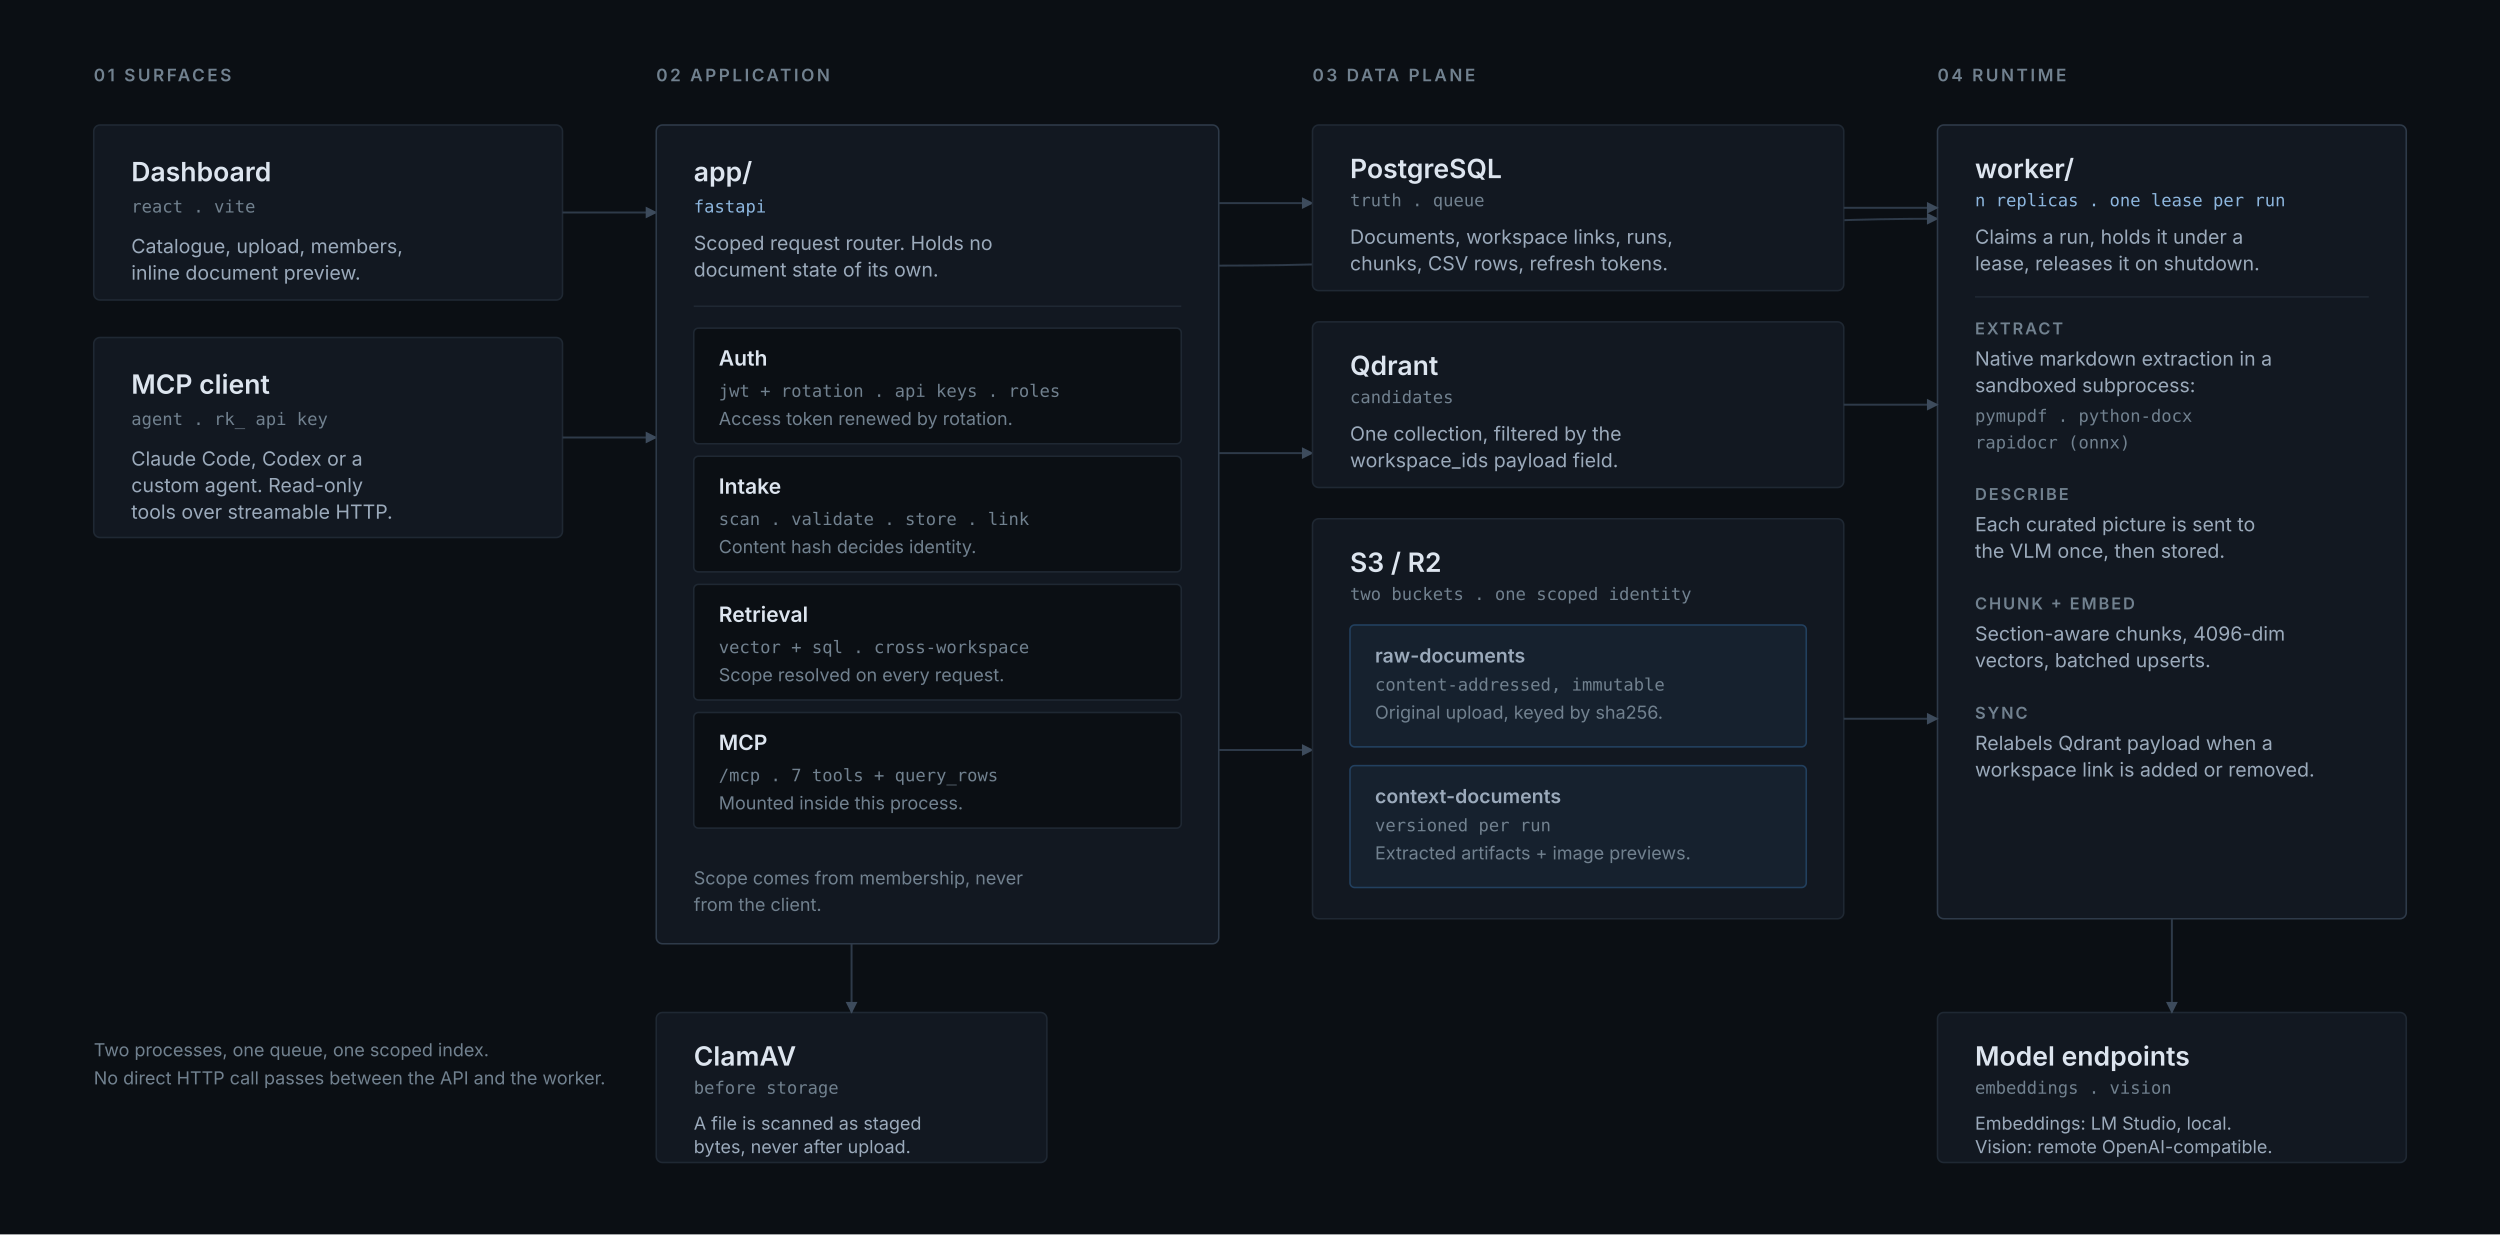
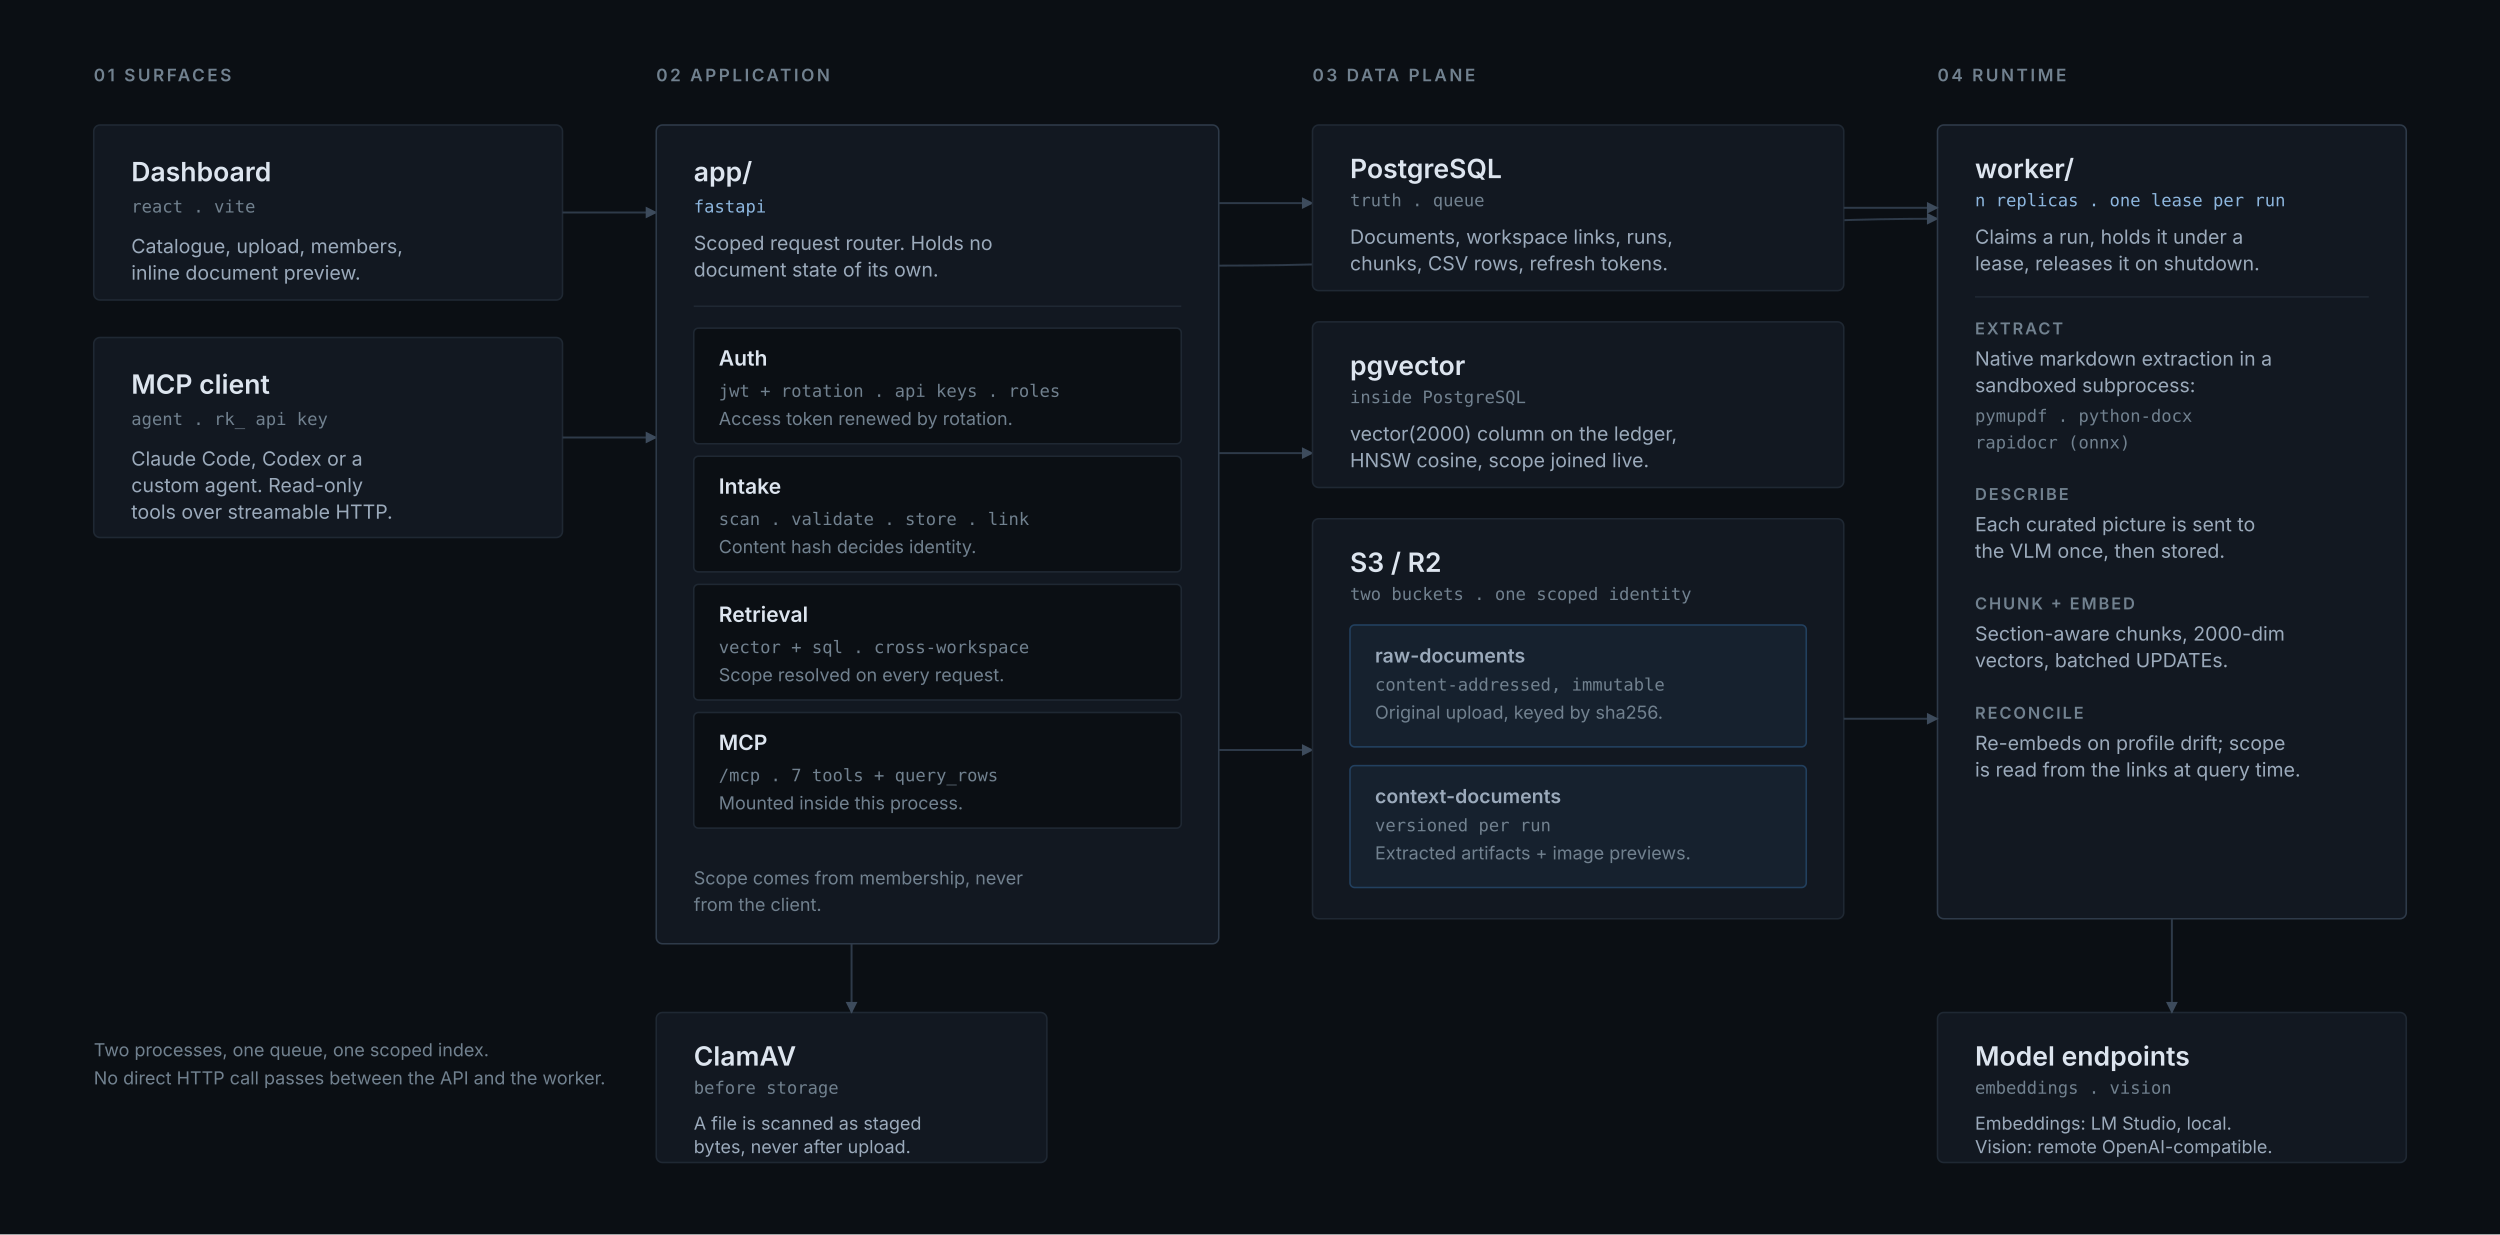
<svg xmlns="http://www.w3.org/2000/svg" width="1600" height="790" viewBox="0 0 1600 790" font-family="Inter, -apple-system, Segoe UI, Roboto, sans-serif">
  <defs>
    <marker id="arrow" viewBox="0 0 10 10" refX="9" refY="5" markerWidth="6" markerHeight="6" orient="auto-start-reverse">
      <path d="M0 0 L10 5 L0 10 z" fill="#3d4b5c" />
    </marker>
    <style>
      .bg { fill: #0b0f14; }
      .card { fill: #121821; stroke: #1f2833; stroke-width: 1; }
      .card-strong { fill: #121821; stroke: #2e3a49; stroke-width: 1; }
      .inner { fill: #0b0f14; stroke: #1f2833; stroke-width: 1; }
      .accent-fill { fill: #16212e; stroke: #22405f; }
      .label { fill: #71818f; font-size: 11px; font-weight: 600; letter-spacing: 1.6px; }
      .title { fill: #dde5ef; font-size: 17px; font-weight: 600; }
      .sub { fill: #dde5ef; font-size: 13.5px; font-weight: 600; }
      .tag { fill: #71818f; font-size: 11px; font-family: monospace; }
      .tag-accent { fill: #8db6de; font-size: 11px; font-family: monospace; }
      .body { fill: #9baabb; font-size: 12.5px; }
      .body-sm { fill: #9baabb; font-size: 11.5px; }
      .faint { fill: #71818f; font-size: 11.5px; }
      .micro { fill: #71818f; font-size: 10.5px; font-weight: 600; letter-spacing: 1.2px; }
      .link { stroke: #2e3a49; stroke-width: 1.25; fill: none; }
      .divider { stroke: #1f2833; stroke-width: 1; }
    </style>
  </defs>
  <rect class="bg" width="1600" height="790" />
  <text class="label" x="60" y="52">01  SURFACES</text>
  <text class="label" x="420" y="52">02  APPLICATION</text>
  <text class="label" x="840" y="52">03  DATA PLANE</text>
  <text class="label" x="1240" y="52">04  RUNTIME</text>
  <rect class="card" x="60" y="80" width="300" height="112" rx="4" />
  <text class="title" x="84" y="116">Dashboard</text>
  <text class="tag" x="84" y="136">react . vite</text>
  <text class="body" x="84" y="162">Catalogue, upload, members,</text>
  <text class="body" x="84" y="179">inline document preview.</text>
  <rect class="card" x="60" y="216" width="300" height="128" rx="4" />
  <text class="title" x="84" y="252">MCP client</text>
  <text class="tag" x="84" y="272">agent . rk_ api key</text>
  <text class="body" x="84" y="298">Claude Code, Codex or a</text>
  <text class="body" x="84" y="315">custom agent. Read-only</text>
  <text class="body" x="84" y="332">tools over streamable HTTP.</text>
  <path class="link" d="M360 136 H420" marker-end="url(#arrow)" />
  <path class="link" d="M360 280 H420" marker-end="url(#arrow)" />
  <rect class="card-strong" x="420" y="80" width="360" height="524" rx="4" />
  <text class="title" x="444" y="116">app/</text>
  <text class="tag tag-accent" x="444" y="136">fastapi</text>
  <text class="body" x="444" y="160">Scoped request router. Holds no</text>
  <text class="body" x="444" y="177">document state of its own.</text>
  <line class="divider" x1="444" y1="196" x2="756" y2="196" />
  <rect class="inner" x="444" y="210" width="312" height="74" rx="3" />
  <text class="sub" x="460" y="234">Auth</text>
  <text class="tag" x="460" y="254">jwt + rotation . api keys . roles</text>
  <text class="faint" x="460" y="272">Access token renewed by rotation.</text>
  <rect class="inner" x="444" y="292" width="312" height="74" rx="3" />
  <text class="sub" x="460" y="316">Intake</text>
  <text class="tag" x="460" y="336">scan . validate . store . link</text>
  <text class="faint" x="460" y="354">Content hash decides identity.</text>
  <rect class="inner" x="444" y="374" width="312" height="74" rx="3" />
  <text class="sub" x="460" y="398">Retrieval</text>
  <text class="tag" x="460" y="418">vector + sql . cross-workspace</text>
  <text class="faint" x="460" y="436">Scope resolved on every request.</text>
  <rect class="inner" x="444" y="456" width="312" height="74" rx="3" />
  <text class="sub" x="460" y="480">MCP</text>
  <text class="tag" x="460" y="500">/mcp . 7 tools + query_rows</text>
  <text class="faint" x="460" y="518">Mounted inside this process.</text>
  <text class="faint" x="444" y="566">Scope comes from membership, never</text>
  <text class="faint" x="444" y="583">from the client.</text>
  <path class="link" d="M780 130 H840" marker-end="url(#arrow)" />
  <path class="link" d="M780 290 H840" marker-end="url(#arrow)" />
  <path class="link" d="M780 480 H840" marker-end="url(#arrow)" />
  <path class="link" d="M780 170 C 1010 170 1030 140 1240 140" marker-end="url(#arrow)" />
  <text class="faint" x="900" y="132" font-size="10.5">via postgres queue</text>
  <rect class="card" x="840" y="80" width="340" height="106" rx="4" />
  <text class="title" x="864" y="114">PostgreSQL</text>
  <text class="tag" x="864" y="132">truth . queue</text>
  <text class="body" x="864" y="156">Documents, workspace links, runs,</text>
  <text class="body" x="864" y="173">chunks, CSV rows, refresh tokens.</text>
  <rect class="card" x="840" y="206" width="340" height="106" rx="4" />
-   <text class="title" x="864" y="240">Qdrant</text>
-   <text class="tag" x="864" y="258">candidates</text>
-   <text class="body" x="864" y="282">One collection, filtered by the</text>
-   <text class="body" x="864" y="299">workspace_ids payload field.</text>
+   <text class="title" x="864" y="240">pgvector</text>
+   <text class="tag" x="864" y="258">inside PostgreSQL</text>
+   <text class="body" x="864" y="282">vector(2000) column on the ledger,</text>
+   <text class="body" x="864" y="299">HNSW cosine, scope joined live.</text>
  <rect class="card" x="840" y="332" width="340" height="256" rx="4" />
  <text class="title" x="864" y="366">S3 / R2</text>
  <text class="tag" x="864" y="384">two buckets . one scoped identity</text>
  <rect class="accent-fill" x="864" y="400" width="292" height="78" rx="3" />
  <text class="body" x="880" y="424" font-weight="600" fill="#dde5ef" font-size="12.5">raw-documents</text>
  <text class="tag" x="880" y="442">content-addressed, immutable</text>
  <text class="faint" x="880" y="460">Original upload, keyed by sha256.</text>
  <rect class="accent-fill" x="864" y="490" width="292" height="78" rx="3" />
  <text class="body" x="880" y="514" font-weight="600" fill="#dde5ef" font-size="12.5">context-documents</text>
  <text class="tag" x="880" y="532">versioned per run</text>
  <text class="faint" x="880" y="550">Extracted artifacts + image previews.</text>
  <rect class="card-strong" x="1240" y="80" width="300" height="508" rx="4" />
  <text class="title" x="1264" y="114">worker/</text>
  <text class="tag tag-accent" x="1264" y="132">n replicas . one lease per run</text>
  <text class="body" x="1264" y="156">Claims a run, holds it under a</text>
  <text class="body" x="1264" y="173">lease, releases it on shutdown.</text>
  <line class="divider" x1="1264" y1="190" x2="1516" y2="190" />
  <text class="micro" x="1264" y="214">EXTRACT</text>
  <text class="body" x="1264" y="234">Native markdown extraction in a</text>
  <text class="body" x="1264" y="251">sandboxed subprocess:</text>
  <text class="tag" x="1264" y="270">pymupdf . python-docx</text>
  <text class="tag" x="1264" y="287">rapidocr (onnx)</text>
  <text class="micro" x="1264" y="320">DESCRIBE</text>
  <text class="body" x="1264" y="340">Each curated picture is sent to</text>
  <text class="body" x="1264" y="357">the VLM once, then stored.</text>
  <text class="micro" x="1264" y="390">CHUNK + EMBED</text>
-   <text class="body" x="1264" y="410">Section-aware chunks, 4096-dim</text>
-   <text class="body" x="1264" y="427">vectors, batched upserts.</text>
-   <text class="micro" x="1264" y="460">SYNC</text>
-   <text class="body" x="1264" y="480">Relabels Qdrant payload when a</text>
-   <text class="body" x="1264" y="497">workspace link is added or removed.</text>
+   <text class="body" x="1264" y="410">Section-aware chunks, 2000-dim</text>
+   <text class="body" x="1264" y="427">vectors, batched UPDATEs.</text>
+   <text class="micro" x="1264" y="460">RECONCILE</text>
+   <text class="body" x="1264" y="480">Re-embeds on profile drift; scope</text>
+   <text class="body" x="1264" y="497">is read from the links at query time.</text>
  <path class="link" d="M1180 133 H1240" marker-end="url(#arrow)" />
-   <path class="link" d="M1180 259 H1240" marker-end="url(#arrow)" />
  <path class="link" d="M1180 460 H1240" marker-end="url(#arrow)" />
  <rect class="card" x="420" y="648" width="250" height="96" rx="4" />
  <text class="title" x="444" y="682" font-size="15">ClamAV</text>
  <text class="tag" x="444" y="700">before storage</text>
  <text class="body-sm" x="444" y="723">A file is scanned as staged</text>
  <text class="body-sm" x="444" y="738">bytes, never after upload.</text>
  <path class="link" d="M545 604 V648" marker-end="url(#arrow)" />
  <rect class="card" x="1240" y="648" width="300" height="96" rx="4" />
  <text class="title" x="1264" y="682" font-size="15">Model endpoints</text>
  <text class="tag" x="1264" y="700">embeddings . vision</text>
  <text class="body-sm" x="1264" y="723">Embeddings: LM Studio, local.</text>
  <text class="body-sm" x="1264" y="738">Vision: remote OpenAI-compatible.</text>
  <path class="link" d="M1390 588 V648" marker-end="url(#arrow)" />
  <text class="faint" x="60" y="676" font-size="11">Two processes, one queue, one scoped index.</text>
  <text class="faint" x="60" y="694" font-size="11">No direct HTTP call passes between the API and the worker.</text>
</svg>
